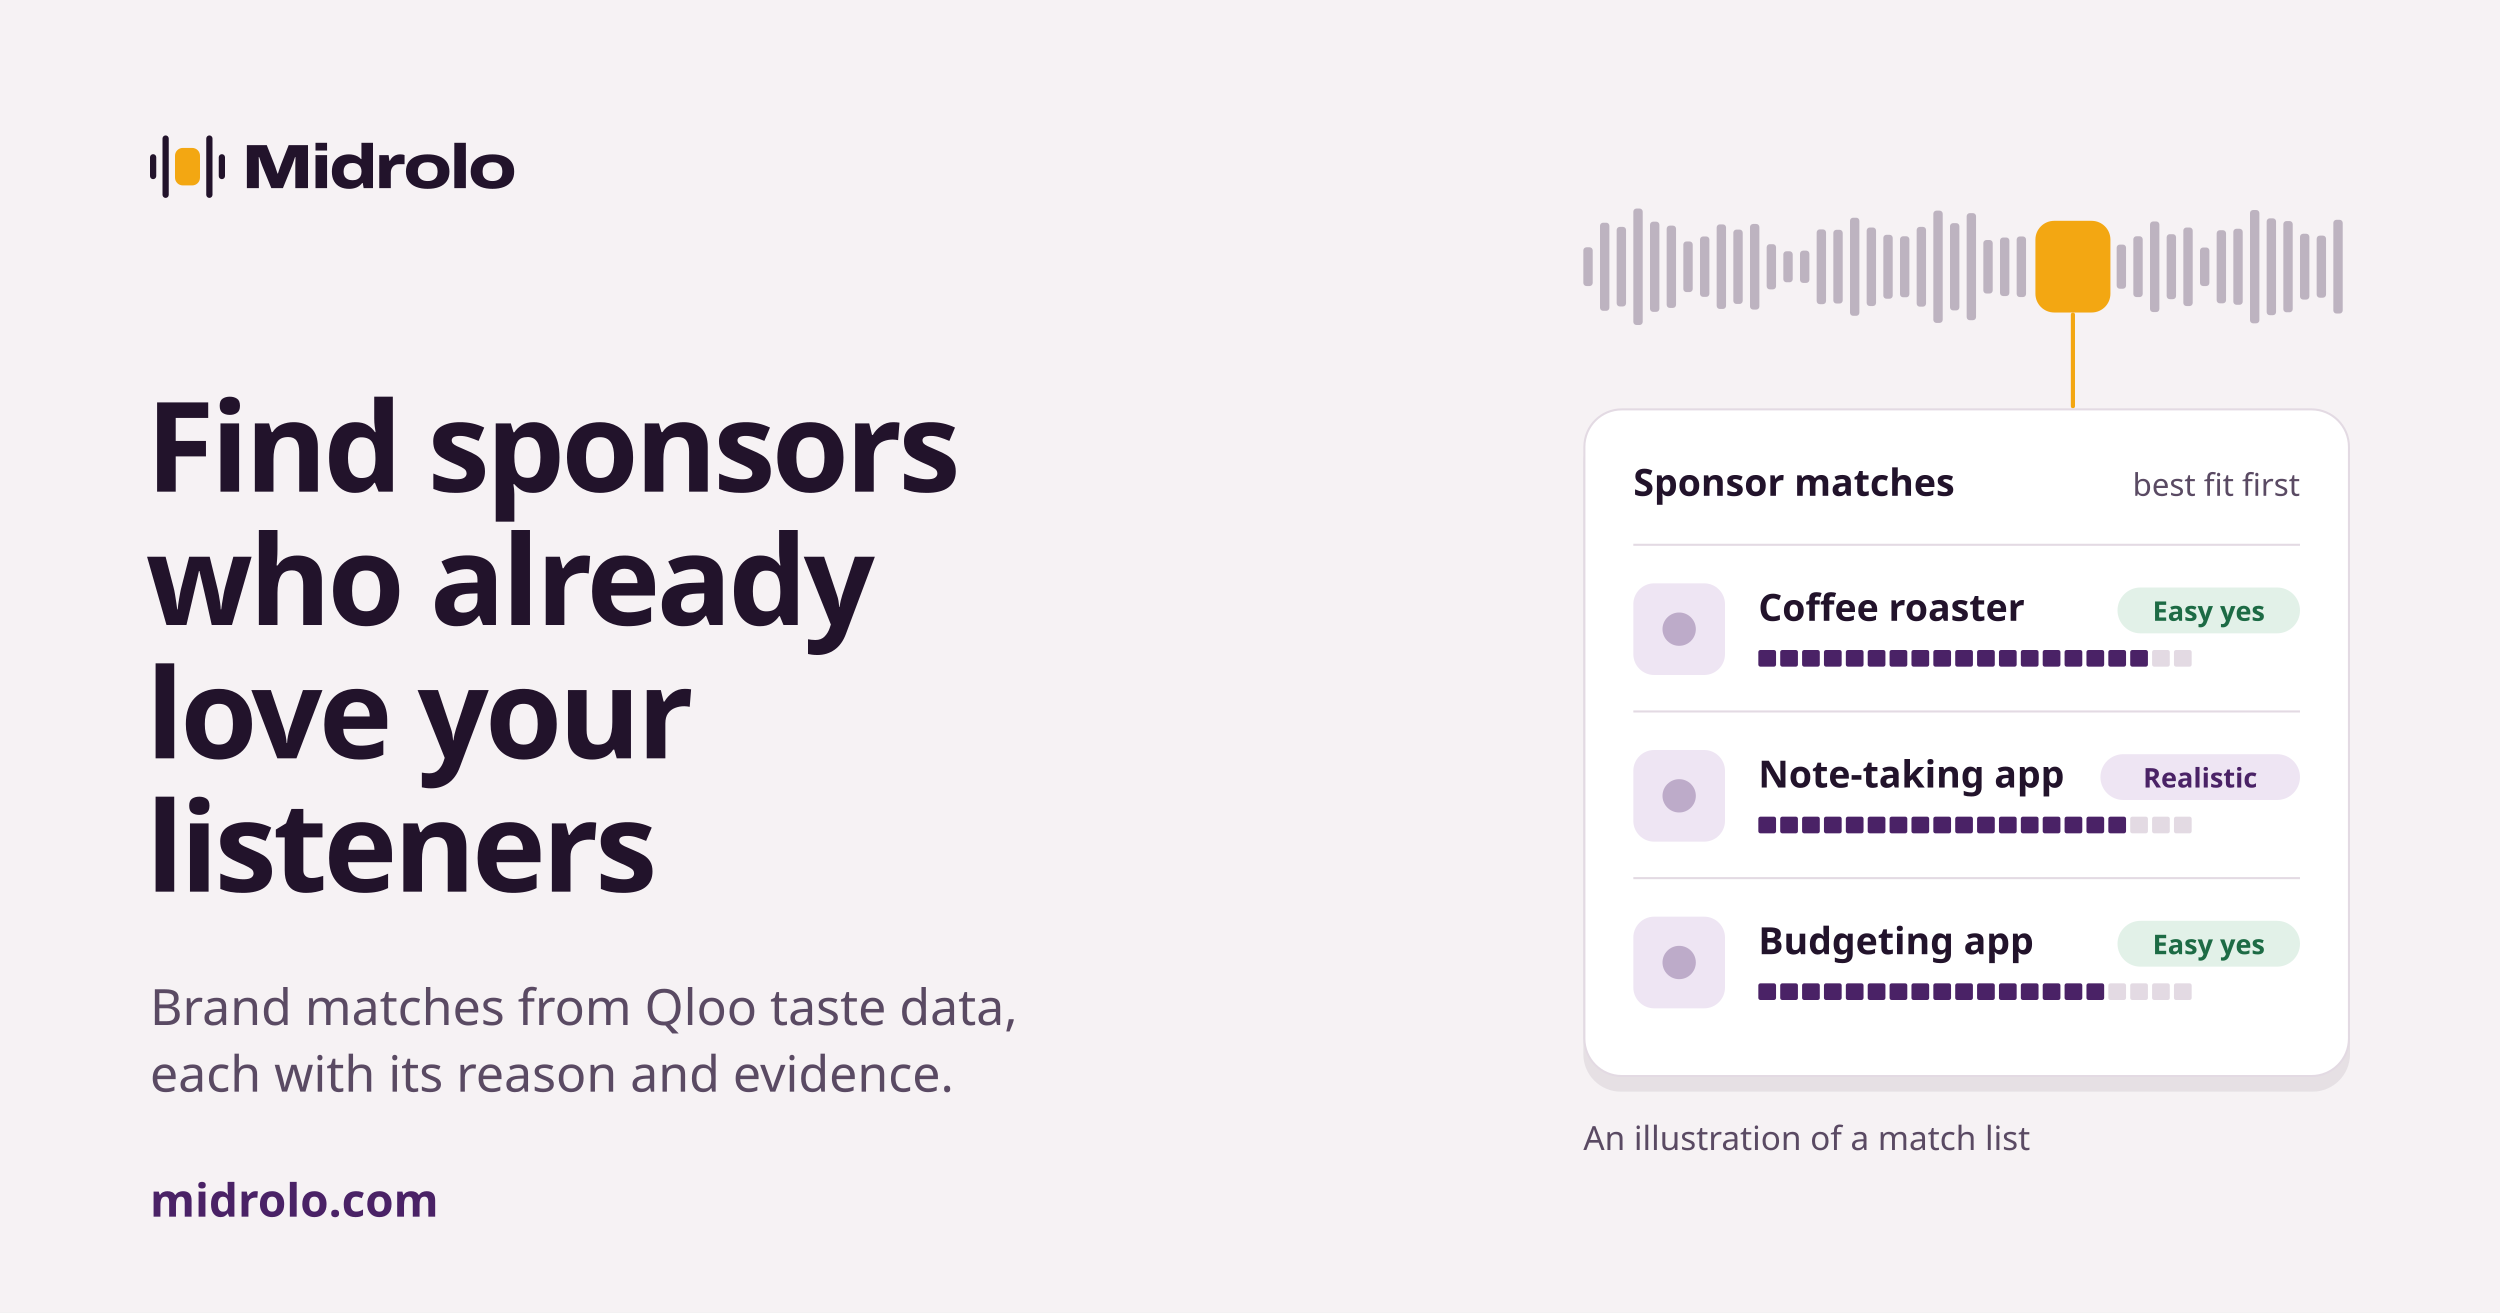
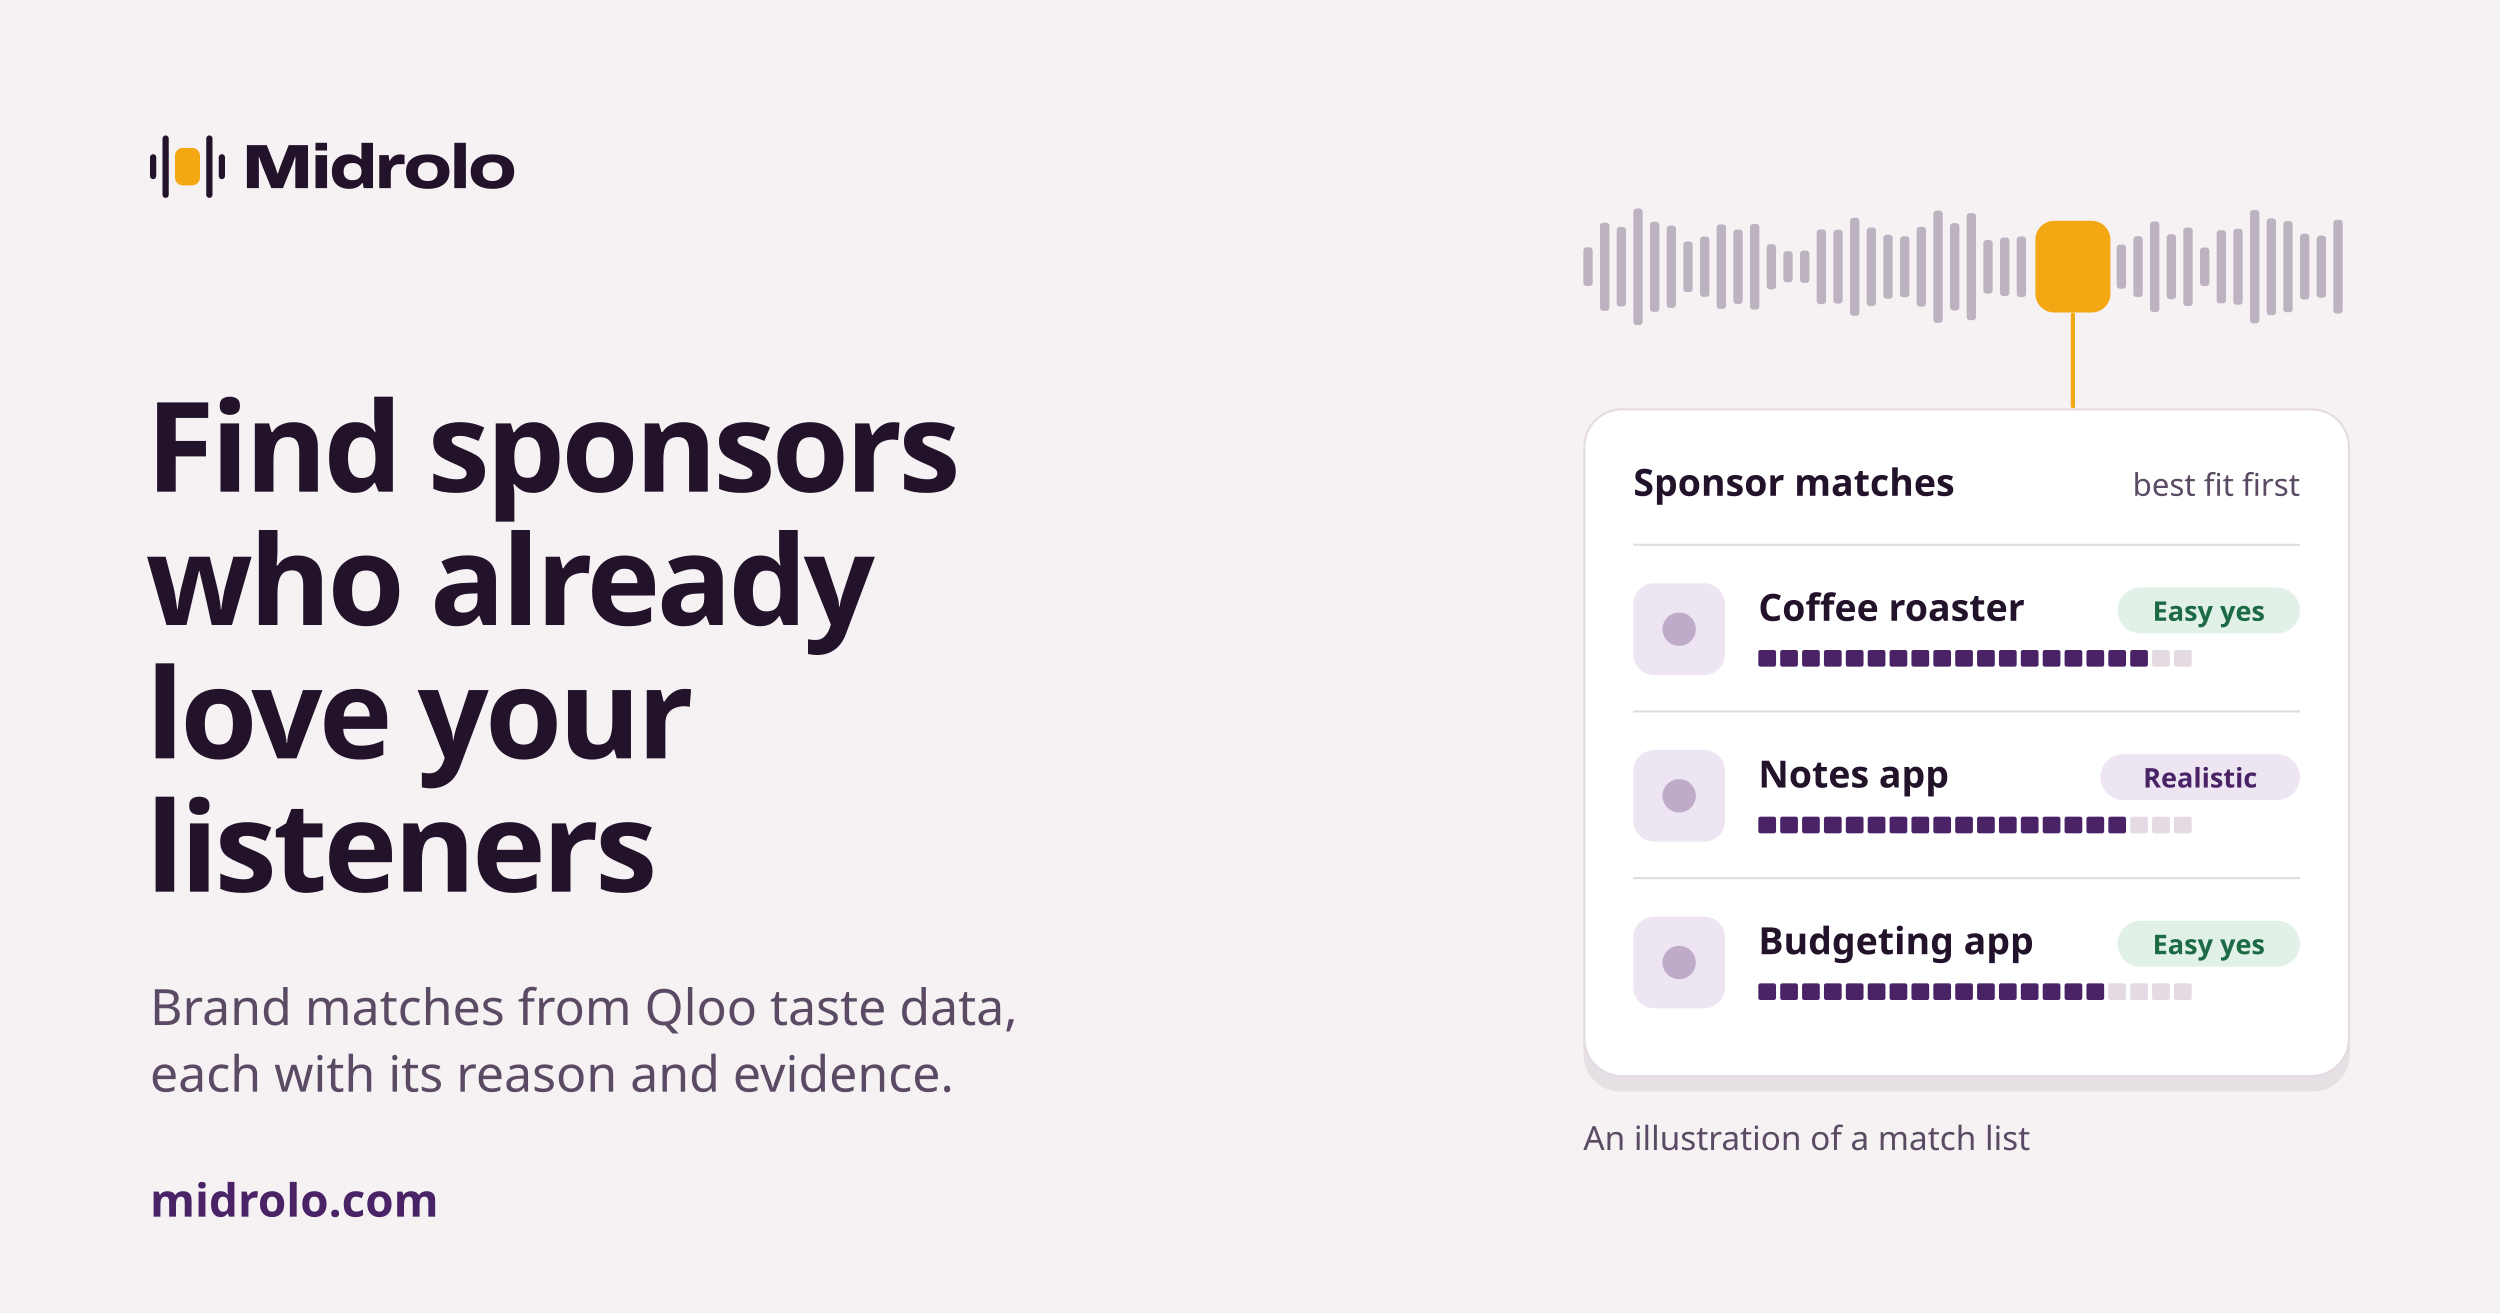
<svg xmlns="http://www.w3.org/2000/svg" width="1200" height="630" viewBox="0 0 1200 630">
  <rect width="1200" height="630" fill="#f6f2f4" />
  <svg x="72" y="62" width="174.81" height="36" viewBox="0 0 116.54 24">
    <g fill="#22132b">
      <rect x="0" y="8" width="2" height="8" rx="1" />
      <rect x="4" y="2" width="2" height="20" rx="1" />
      <rect x="18" y="2" width="2" height="20" rx="1" />
      <rect x="22" y="8" width="2" height="8" rx="1" />
    </g>
    <rect x="8" y="6" width="8" height="12" rx="2.5" fill="#f3a712" />
    <path fill="#22132b" d="M31 18.86V5.1H37.36L39.72 11.08Q39.88 11.44 40.07 12Q40.26 12.56 40.45 13.15Q40.64 13.74 40.8 14.2H40.94Q41.06 13.78 41.25 13.22Q41.44 12.66 41.65 12.09Q41.86 11.52 42.02 11.08L44.38 5.1H50.56V18.86H46.5V11.76Q46.5 11.34 46.51 10.82Q46.52 10.3 46.54 9.8Q46.56 9.3 46.56 8.94H46.4Q46.28 9.32 46.1 9.84Q45.92 10.36 45.75 10.87Q45.58 11.38 45.42 11.76L42.54 18.86H38.82L35.92 11.76Q35.72 11.24 35.53 10.7Q35.34 10.16 35.19 9.69Q35.04 9.22 34.94 8.94H34.78Q34.8 9.22 34.81 9.68Q34.82 10.14 34.83 10.68Q34.84 11.22 34.84 11.76V18.86ZM52.96 6.84V4.36H56.66V6.84ZM52.96 18.86V8.3H56.66V18.86ZM63.74 19.1Q62.14 19.1 60.89 18.51Q59.64 17.92 58.92 16.69Q58.2 15.46 58.2 13.58Q58.2 11.7 58.92 10.48Q59.64 9.26 60.87 8.66Q62.1 8.06 63.66 8.06Q64.36 8.06 65.08 8.22Q65.8 8.38 66.43 8.71Q67.06 9.04 67.5 9.56H67.66V4.36H71.36V18.86H68.36L68.08 17.22H67.9Q67.12 18.26 66.04 18.68Q64.96 19.1 63.74 19.1ZM64.82 16.34Q65.78 16.34 66.41 16Q67.04 15.66 67.36 15.06Q67.68 14.46 67.68 13.66V13.52Q67.68 12.92 67.5 12.42Q67.32 11.92 66.96 11.57Q66.6 11.22 66.06 11.02Q65.52 10.82 64.8 10.82Q63.86 10.82 63.23 11.15Q62.6 11.48 62.28 12.06Q61.96 12.64 61.96 13.42V13.76Q61.96 14.52 62.29 15.11Q62.62 15.7 63.25 16.02Q63.88 16.34 64.82 16.34ZM73.36 18.86V8.3H76.36L76.6 10.1H76.78Q77.08 9.46 77.57 9Q78.06 8.54 78.68 8.3Q79.3 8.06 80 8.06Q80.4 8.06 80.77 8.11Q81.14 8.16 81.46 8.3V11.2H79.7Q79 11.2 78.5 11.43Q78 11.66 77.68 12.05Q77.36 12.44 77.21 12.93Q77.06 13.42 77.06 13.98V18.86ZM88.86 19.1Q86.76 19.1 85.2 18.49Q83.64 17.88 82.77 16.65Q81.9 15.42 81.9 13.58Q81.9 11.72 82.77 10.5Q83.64 9.28 85.2 8.67Q86.76 8.06 88.86 8.06Q90.98 8.06 92.54 8.67Q94.1 9.28 94.96 10.5Q95.82 11.72 95.82 13.58Q95.82 15.42 94.96 16.65Q94.1 17.88 92.54 18.49Q90.98 19.1 88.86 19.1ZM88.86 16.6Q89.92 16.6 90.62 16.24Q91.32 15.88 91.67 15.25Q92.02 14.62 92.02 13.78V13.38Q92.02 12.54 91.67 11.91Q91.32 11.28 90.62 10.93Q89.92 10.58 88.86 10.58Q87.82 10.58 87.12 10.93Q86.42 11.28 86.07 11.91Q85.72 12.54 85.72 13.38V13.78Q85.72 14.62 86.07 15.25Q86.42 15.88 87.12 16.24Q87.82 16.6 88.86 16.6ZM97.38 18.86V4.36H101.08V18.86ZM109.58 19.1Q107.48 19.1 105.92 18.49Q104.36 17.88 103.49 16.65Q102.62 15.42 102.62 13.58Q102.62 11.72 103.49 10.5Q104.36 9.28 105.92 8.67Q107.48 8.06 109.58 8.06Q111.7 8.06 113.26 8.67Q114.82 9.28 115.68 10.5Q116.54 11.72 116.54 13.58Q116.54 15.42 115.68 16.65Q114.82 17.88 113.26 18.49Q111.7 19.1 109.58 19.1ZM109.58 16.6Q110.64 16.6 111.34 16.24Q112.04 15.88 112.39 15.25Q112.74 14.62 112.74 13.78V13.38Q112.74 12.54 112.39 11.91Q112.04 11.28 111.34 10.93Q110.64 10.58 109.58 10.58Q108.54 10.58 107.84 10.93Q107.14 11.28 106.79 11.91Q106.44 12.54 106.44 13.38V13.78Q106.44 14.62 106.79 15.25Q107.14 15.88 107.84 16.24Q108.54 16.6 109.58 16.6Z" />
  </svg>
  <g font-family="ArchivoWide, Archivo" font-stretch="expanded" font-weight="800" font-size="60" letter-spacing="-1.8" fill="#22132b">
    <text x="70" y="236">Find sponsors</text>
    <text x="70" y="300">who already</text>
    <text x="70" y="364">love your</text>
    <text x="70" y="428">listeners</text>
  </g>
  <g font-family="Archivo" font-weight="400" font-size="24" fill="#5a4a63">
    <text x="72" y="492">Brand matches from Qloo taste data,</text>
    <text x="72" y="524">each with its reason and evidence.</text>
  </g>
  <text x="72" y="584" font-family="Archivo" font-weight="700" font-size="22" fill="#4a2266">midrolo.com</text>
  <g fill="#8e7f95" opacity="0.55">
    <rect x="760.0" y="118.7" width="4.5" height="18.6" rx="1.5" />
    <rect x="768.0" y="106.9" width="4.5" height="42.3" rx="1.5" />
    <rect x="776.0" y="108.9" width="4.5" height="38.2" rx="1.5" />
    <rect x="784.0" y="100.1" width="4.5" height="55.9" rx="1.5" />
    <rect x="792.0" y="106.4" width="4.5" height="43.3" rx="1.5" />
    <rect x="800.0" y="108.3" width="4.5" height="39.5" rx="1.5" />
    <rect x="808.0" y="115.9" width="4.5" height="24.3" rx="1.5" />
    <rect x="816.0" y="113.5" width="4.5" height="29.0" rx="1.5" />
    <rect x="824.0" y="107.7" width="4.5" height="40.6" rx="1.5" />
    <rect x="832.0" y="110.2" width="4.5" height="35.7" rx="1.5" />
    <rect x="840.0" y="107.5" width="4.5" height="41.1" rx="1.5" />
    <rect x="848.0" y="117.2" width="4.5" height="21.7" rx="1.5" />
    <rect x="856.0" y="120.6" width="4.5" height="14.9" rx="1.5" />
    <rect x="864.0" y="120.3" width="4.5" height="15.5" rx="1.5" />
    <rect x="872.0" y="110.1" width="4.5" height="35.9" rx="1.5" />
    <rect x="880.0" y="110.3" width="4.5" height="35.4" rx="1.5" />
    <rect x="888.0" y="104.5" width="4.5" height="47.1" rx="1.5" />
    <rect x="896.0" y="109.2" width="4.5" height="37.7" rx="1.5" />
    <rect x="904.0" y="112.7" width="4.5" height="30.7" rx="1.5" />
    <rect x="912.0" y="113.4" width="4.5" height="29.3" rx="1.5" />
    <rect x="920.0" y="108.9" width="4.5" height="38.3" rx="1.5" />
    <rect x="928.0" y="101.1" width="4.5" height="53.9" rx="1.5" />
    <rect x="936.0" y="107.1" width="4.5" height="41.9" rx="1.5" />
    <rect x="944.0" y="102.3" width="4.5" height="51.4" rx="1.5" />
    <rect x="952.0" y="115.2" width="4.5" height="25.7" rx="1.5" />
    <rect x="960.0" y="114.0" width="4.5" height="28.1" rx="1.5" />
    <rect x="968.0" y="113.5" width="4.5" height="29.1" rx="1.5" />
    <rect x="1016.0" y="117.4" width="4.5" height="21.2" rx="1.5" />
    <rect x="1024.0" y="113.4" width="4.5" height="29.2" rx="1.5" />
    <rect x="1032.0" y="106.3" width="4.5" height="43.5" rx="1.5" />
    <rect x="1040.0" y="112.4" width="4.5" height="31.2" rx="1.5" />
    <rect x="1048.0" y="109.2" width="4.5" height="37.7" rx="1.5" />
    <rect x="1056.0" y="118.8" width="4.5" height="18.5" rx="1.5" />
    <rect x="1064.0" y="110.5" width="4.5" height="35.1" rx="1.5" />
    <rect x="1072.0" y="109.8" width="4.5" height="36.5" rx="1.5" />
    <rect x="1080.0" y="100.8" width="4.5" height="54.4" rx="1.5" />
    <rect x="1088.0" y="104.8" width="4.5" height="46.5" rx="1.5" />
    <rect x="1096.0" y="106.1" width="4.5" height="43.8" rx="1.5" />
    <rect x="1104.0" y="112.2" width="4.5" height="31.6" rx="1.5" />
    <rect x="1112.0" y="113.1" width="4.5" height="29.8" rx="1.5" />
    <rect x="1120.0" y="105.5" width="4.5" height="45.0" rx="1.5" />
  </g>
  <rect x="977" y="106" width="36" height="44" rx="9" fill="#f3a712" />
  <rect x="994" y="150" width="2" height="46" rx="1" fill="#f3a712" />
  <rect x="760" y="204" width="368" height="320" rx="18" fill="#22132b" opacity="0.08" />
  <rect x="760.5" y="196.5" width="367" height="320" rx="18" fill="#ffffff" stroke="#e3dae3" />
  <text x="784" y="238" font-family="Archivo" font-weight="700" font-size="18" fill="#22132b">Sponsor matches</text>
  <text x="1104" y="238" text-anchor="end" font-family="Archivo" font-weight="400" font-size="15" fill="#5a4a63">best fit first</text>
  <rect x="784" y="261" width="320" height="1" fill="#e3dae3" />
  <g>
    <rect x="784" y="280" width="44" height="44" rx="10" fill="#eee5f3" />
    <circle cx="806" cy="302" r="8" fill="#4a2266" opacity="0.3" />
    <text x="844" y="298" font-family="Archivo" font-weight="700" font-size="18" fill="#22132b">Coffee roaster</text>
    <rect x="1016.4" y="282" width="87.6" height="22" rx="11" fill="#e2f1e8" />
    <text x="1060.2" y="298" text-anchor="middle" font-family="Archivo" font-weight="600" font-size="13" fill="#1d6b45">Easy yes</text>
    <rect x="844.0" y="312" width="8.5" height="8" rx="1" fill="#4a2266" />
    <rect x="854.5" y="312" width="8.5" height="8" rx="1" fill="#4a2266" />
    <rect x="865.0" y="312" width="8.5" height="8" rx="1" fill="#4a2266" />
    <rect x="875.5" y="312" width="8.5" height="8" rx="1" fill="#4a2266" />
    <rect x="886.0" y="312" width="8.5" height="8" rx="1" fill="#4a2266" />
    <rect x="896.5" y="312" width="8.5" height="8" rx="1" fill="#4a2266" />
    <rect x="907.0" y="312" width="8.5" height="8" rx="1" fill="#4a2266" />
    <rect x="917.5" y="312" width="8.5" height="8" rx="1" fill="#4a2266" />
    <rect x="928.0" y="312" width="8.5" height="8" rx="1" fill="#4a2266" />
    <rect x="938.5" y="312" width="8.5" height="8" rx="1" fill="#4a2266" />
    <rect x="949.0" y="312" width="8.5" height="8" rx="1" fill="#4a2266" />
    <rect x="959.5" y="312" width="8.5" height="8" rx="1" fill="#4a2266" />
    <rect x="970.0" y="312" width="8.5" height="8" rx="1" fill="#4a2266" />
    <rect x="980.5" y="312" width="8.5" height="8" rx="1" fill="#4a2266" />
    <rect x="991.0" y="312" width="8.5" height="8" rx="1" fill="#4a2266" />
    <rect x="1001.5" y="312" width="8.5" height="8" rx="1" fill="#4a2266" />
    <rect x="1012.0" y="312" width="8.5" height="8" rx="1" fill="#4a2266" />
    <rect x="1022.5" y="312" width="8.5" height="8" rx="1" fill="#4a2266" />
    <rect x="1033.0" y="312" width="8.5" height="8" rx="1" fill="#e3dae3" />
    <rect x="1043.5" y="312" width="8.5" height="8" rx="1" fill="#e3dae3" />
  </g>
  <rect x="784" y="341" width="320" height="1" fill="#e3dae3" />
  <g>
    <rect x="784" y="360" width="44" height="44" rx="10" fill="#eee5f3" />
    <circle cx="806" cy="382" r="8" fill="#4a2266" opacity="0.3" />
-     <text x="844" y="378" font-family="Archivo" font-weight="700" font-size="18" fill="#22132b">Note-taking app</text>
+     <text x="844" y="378" font-family="Archivo" font-weight="700" font-size="18" fill="#22132b">Notes app</text>
    <rect x="1008.2" y="362" width="95.8" height="22" rx="11" fill="#eee5f3" />
    <text x="1056.1" y="378" text-anchor="middle" font-family="Archivo" font-weight="600" font-size="13" fill="#4a2266">Realistic</text>
    <rect x="844.0" y="392" width="8.5" height="8" rx="1" fill="#4a2266" />
    <rect x="854.5" y="392" width="8.5" height="8" rx="1" fill="#4a2266" />
    <rect x="865.0" y="392" width="8.5" height="8" rx="1" fill="#4a2266" />
    <rect x="875.5" y="392" width="8.5" height="8" rx="1" fill="#4a2266" />
    <rect x="886.0" y="392" width="8.5" height="8" rx="1" fill="#4a2266" />
    <rect x="896.5" y="392" width="8.5" height="8" rx="1" fill="#4a2266" />
    <rect x="907.0" y="392" width="8.5" height="8" rx="1" fill="#4a2266" />
    <rect x="917.5" y="392" width="8.5" height="8" rx="1" fill="#4a2266" />
    <rect x="928.0" y="392" width="8.5" height="8" rx="1" fill="#4a2266" />
    <rect x="938.5" y="392" width="8.5" height="8" rx="1" fill="#4a2266" />
    <rect x="949.0" y="392" width="8.5" height="8" rx="1" fill="#4a2266" />
    <rect x="959.5" y="392" width="8.5" height="8" rx="1" fill="#4a2266" />
    <rect x="970.0" y="392" width="8.5" height="8" rx="1" fill="#4a2266" />
    <rect x="980.5" y="392" width="8.5" height="8" rx="1" fill="#4a2266" />
    <rect x="991.0" y="392" width="8.5" height="8" rx="1" fill="#4a2266" />
    <rect x="1001.5" y="392" width="8.5" height="8" rx="1" fill="#4a2266" />
    <rect x="1012.0" y="392" width="8.5" height="8" rx="1" fill="#4a2266" />
    <rect x="1022.5" y="392" width="8.5" height="8" rx="1" fill="#e3dae3" />
    <rect x="1033.0" y="392" width="8.5" height="8" rx="1" fill="#e3dae3" />
    <rect x="1043.5" y="392" width="8.5" height="8" rx="1" fill="#e3dae3" />
  </g>
  <rect x="784" y="421" width="320" height="1" fill="#e3dae3" />
  <g>
    <rect x="784" y="440" width="44" height="44" rx="10" fill="#eee5f3" />
    <circle cx="806" cy="462" r="8" fill="#4a2266" opacity="0.3" />
    <text x="844" y="458" font-family="Archivo" font-weight="700" font-size="18" fill="#22132b">Budgeting app</text>
    <rect x="1016.4" y="442" width="87.6" height="22" rx="11" fill="#e2f1e8" />
    <text x="1060.2" y="458" text-anchor="middle" font-family="Archivo" font-weight="600" font-size="13" fill="#1d6b45">Easy yes</text>
    <rect x="844.0" y="472" width="8.5" height="8" rx="1" fill="#4a2266" />
    <rect x="854.5" y="472" width="8.5" height="8" rx="1" fill="#4a2266" />
    <rect x="865.0" y="472" width="8.5" height="8" rx="1" fill="#4a2266" />
    <rect x="875.5" y="472" width="8.5" height="8" rx="1" fill="#4a2266" />
    <rect x="886.0" y="472" width="8.5" height="8" rx="1" fill="#4a2266" />
    <rect x="896.5" y="472" width="8.5" height="8" rx="1" fill="#4a2266" />
    <rect x="907.0" y="472" width="8.5" height="8" rx="1" fill="#4a2266" />
    <rect x="917.5" y="472" width="8.5" height="8" rx="1" fill="#4a2266" />
    <rect x="928.0" y="472" width="8.5" height="8" rx="1" fill="#4a2266" />
    <rect x="938.5" y="472" width="8.5" height="8" rx="1" fill="#4a2266" />
    <rect x="949.0" y="472" width="8.5" height="8" rx="1" fill="#4a2266" />
    <rect x="959.5" y="472" width="8.5" height="8" rx="1" fill="#4a2266" />
    <rect x="970.0" y="472" width="8.5" height="8" rx="1" fill="#4a2266" />
    <rect x="980.5" y="472" width="8.5" height="8" rx="1" fill="#4a2266" />
    <rect x="991.0" y="472" width="8.5" height="8" rx="1" fill="#4a2266" />
    <rect x="1001.5" y="472" width="8.5" height="8" rx="1" fill="#4a2266" />
    <rect x="1012.0" y="472" width="8.5" height="8" rx="1" fill="#e3dae3" />
    <rect x="1022.5" y="472" width="8.5" height="8" rx="1" fill="#e3dae3" />
    <rect x="1033.0" y="472" width="8.5" height="8" rx="1" fill="#e3dae3" />
    <rect x="1043.5" y="472" width="8.5" height="8" rx="1" fill="#e3dae3" />
  </g>
  <text x="760" y="552" font-family="Archivo" font-weight="400" font-size="16" fill="#5a4a63">An illustration of a match list</text>
</svg>
